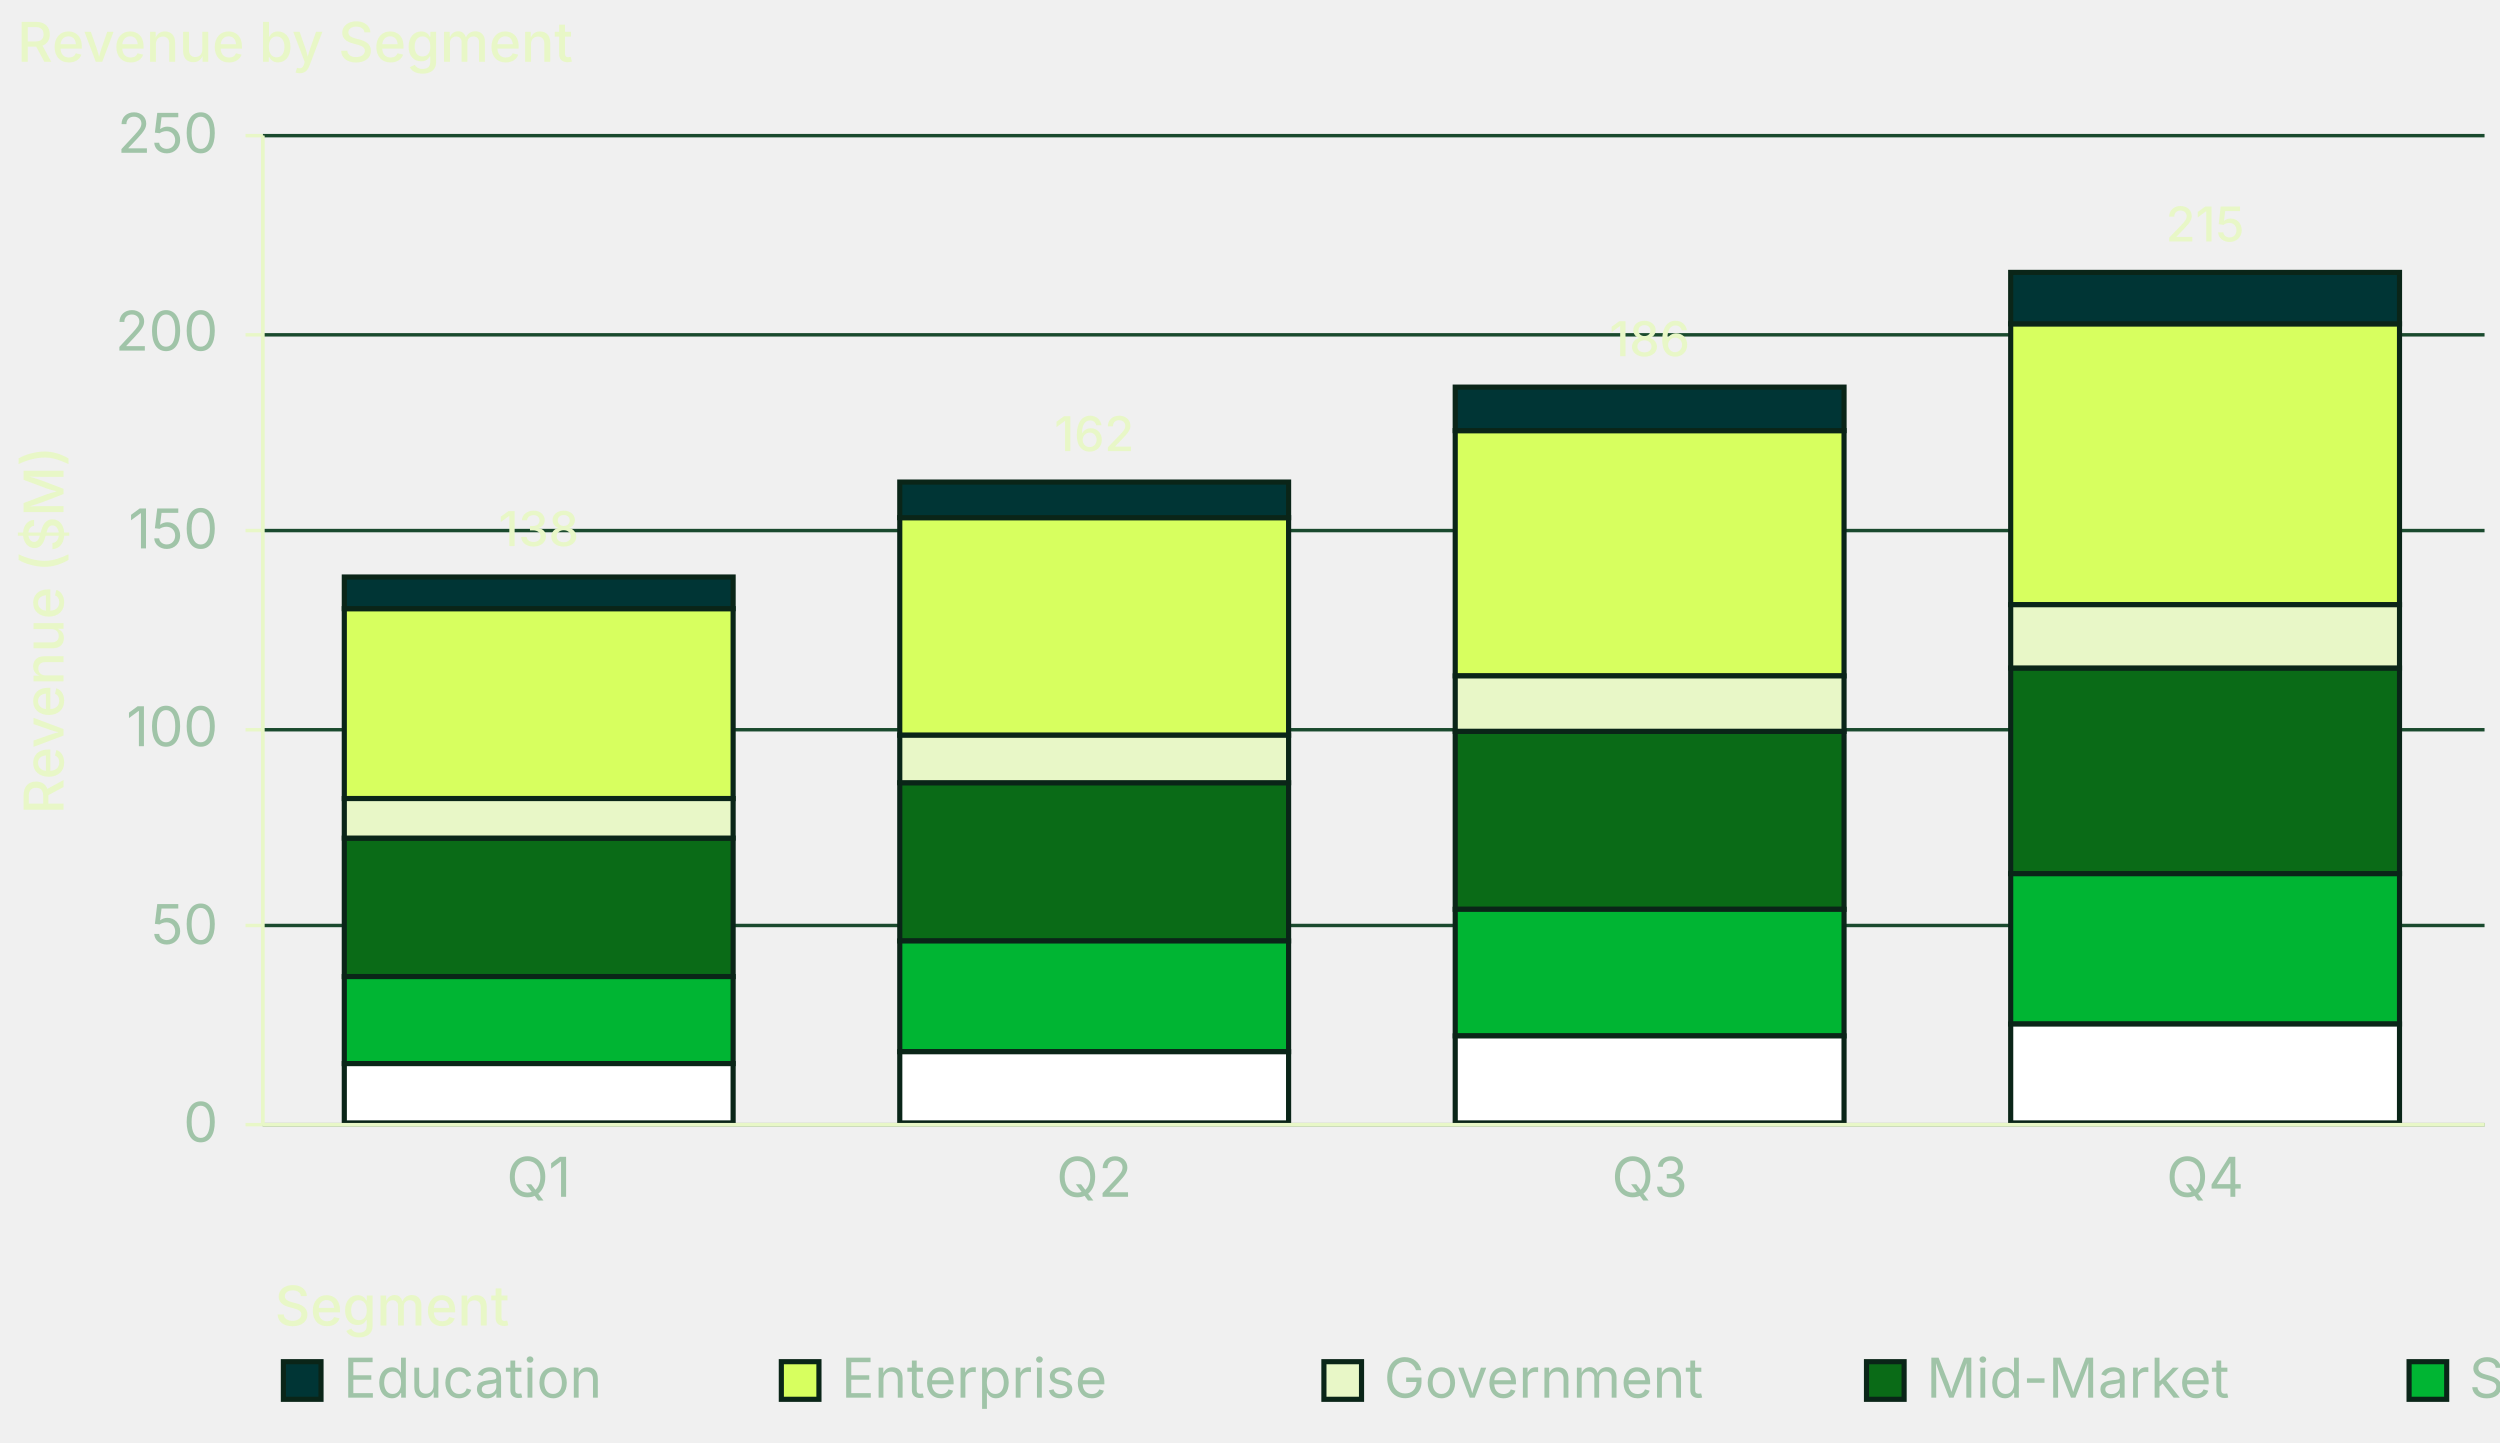
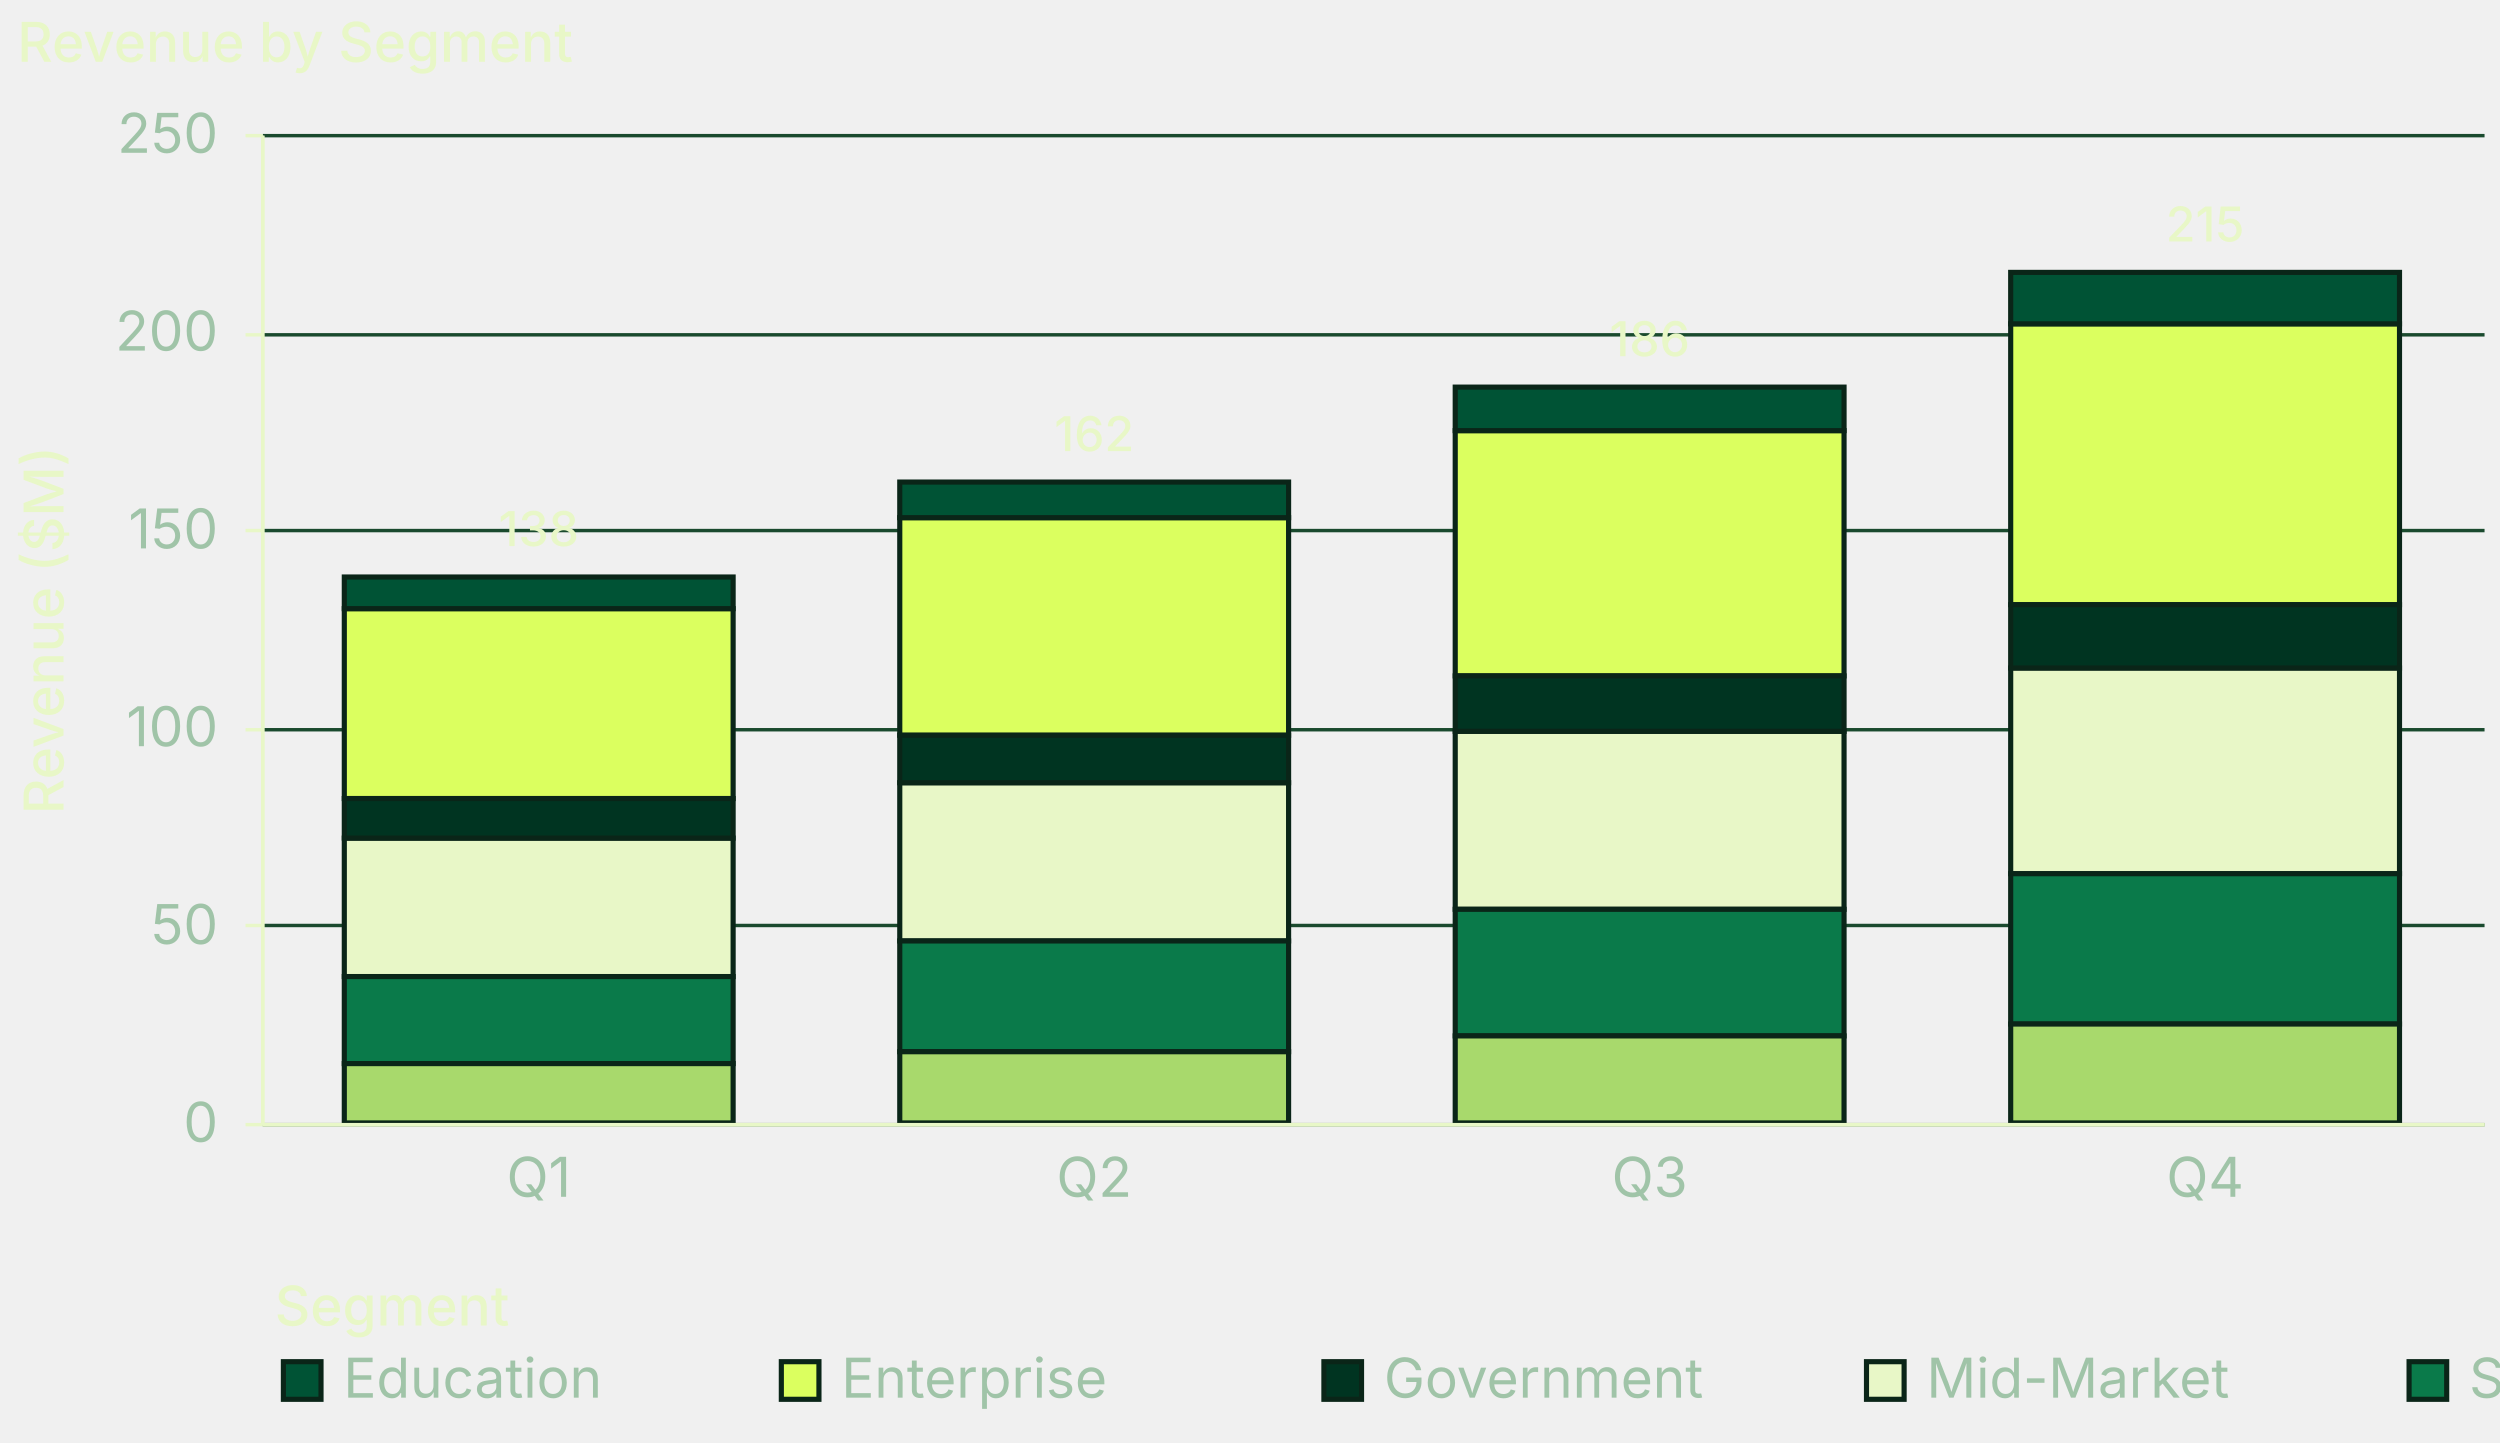
<svg xmlns="http://www.w3.org/2000/svg" version="1.1" class="marks" width="728" height="420" viewBox="0 0 728 420">
  <g fill="none" stroke-miterlimit="10" transform="translate(76,39)">
    <g class="mark-group role-frame root" role="graphics-object" aria-roledescription="group mark container">
      <g transform="translate(0,0)">
        <path class="background" aria-hidden="true" d="M0,0h647v288h-647Z" />
        <g>
          <g class="mark-group role-axis" aria-hidden="true">
            <g transform="translate(0.5,0.5)">
              <path class="background" aria-hidden="true" d="M0,0h0v0h0Z" pointer-events="none" />
              <g>
                <g class="mark-rule role-axis-grid" pointer-events="none">
                  <line transform="translate(0,288)" x2="647" y2="0" stroke="#1a4a2e" stroke-width="1" stroke-dasharray="" opacity="1" />
                  <line transform="translate(0,230)" x2="647" y2="0" stroke="#1a4a2e" stroke-width="1" stroke-dasharray="" opacity="1" />
                  <line transform="translate(0,173)" x2="647" y2="0" stroke="#1a4a2e" stroke-width="1" stroke-dasharray="" opacity="1" />
                  <line transform="translate(0,115)" x2="647" y2="0" stroke="#1a4a2e" stroke-width="1" stroke-dasharray="" opacity="1" />
                  <line transform="translate(0,58)" x2="647" y2="0" stroke="#1a4a2e" stroke-width="1" stroke-dasharray="" opacity="1" />
                  <line transform="translate(0,0)" x2="647" y2="0" stroke="#1a4a2e" stroke-width="1" stroke-dasharray="" opacity="1" />
                </g>
              </g>
              <path class="foreground" aria-hidden="true" d="" pointer-events="none" display="none" />
            </g>
          </g>
          <g class="mark-group role-axis" role="graphics-symbol" aria-roledescription="axis" aria-label="X-axis for a discrete scale with 4 values: Q1, Q2, Q3, Q4">
            <g transform="translate(0.5,288.5)">
              <path class="background" aria-hidden="true" d="M0,0h0v0h0Z" pointer-events="none" />
              <g>
                <g class="mark-text role-axis-label" pointer-events="none">
                  <text text-anchor="middle" transform="translate(80.375,21)" font-family="system-ui, -apple-system, sans-serif" font-size="16px" fill="#a0c4a8" opacity="1">Q1</text>
                  <text text-anchor="middle" transform="translate(242.125,21)" font-family="system-ui, -apple-system, sans-serif" font-size="16px" fill="#a0c4a8" opacity="1">Q2</text>
                  <text text-anchor="middle" transform="translate(403.875,21)" font-family="system-ui, -apple-system, sans-serif" font-size="16px" fill="#a0c4a8" opacity="1">Q3</text>
                  <text text-anchor="middle" transform="translate(565.625,21)" font-family="system-ui, -apple-system, sans-serif" font-size="16px" fill="#a0c4a8" opacity="1">Q4</text>
                </g>
                <g class="mark-rule role-axis-domain" pointer-events="none">
                  <line transform="translate(0,0)" x2="647" y2="0" stroke="#E8F7C7" stroke-width="1" opacity="1" />
                </g>
              </g>
              <path class="foreground" aria-hidden="true" d="" pointer-events="none" display="none" />
            </g>
          </g>
          <g class="mark-group role-axis" role="graphics-symbol" aria-roledescription="axis" aria-label="Y-axis titled 'Revenue ($M)' for a linear scale with values from 0 to 250">
            <g transform="translate(0.5,0.5)">
              <path class="background" aria-hidden="true" d="M0,0h0v0h0Z" pointer-events="none" />
              <g>
                <g class="mark-rule role-axis-tick" pointer-events="none">
                  <line transform="translate(0,288)" x2="-5" y2="0" stroke="#E8F7C7" stroke-width="1" opacity="1" />
                  <line transform="translate(0,230)" x2="-5" y2="0" stroke="#E8F7C7" stroke-width="1" opacity="1" />
                  <line transform="translate(0,173)" x2="-5" y2="0" stroke="#E8F7C7" stroke-width="1" opacity="1" />
                  <line transform="translate(0,115)" x2="-5" y2="0" stroke="#E8F7C7" stroke-width="1" opacity="1" />
                  <line transform="translate(0,58)" x2="-5" y2="0" stroke="#E8F7C7" stroke-width="1" opacity="1" />
                  <line transform="translate(0,0)" x2="-5" y2="0" stroke="#E8F7C7" stroke-width="1" opacity="1" />
                </g>
                <g class="mark-text role-axis-label" pointer-events="none">
                  <text text-anchor="end" transform="translate(-13,293)" font-family="system-ui, -apple-system, sans-serif" font-size="16px" fill="#a0c4a8" opacity="1">0</text>
                  <text text-anchor="end" transform="translate(-13,235.4)" font-family="system-ui, -apple-system, sans-serif" font-size="16px" fill="#a0c4a8" opacity="1">50</text>
                  <text text-anchor="end" transform="translate(-13,177.8)" font-family="system-ui, -apple-system, sans-serif" font-size="16px" fill="#a0c4a8" opacity="1">100</text>
                  <text text-anchor="end" transform="translate(-13,120.2)" font-family="system-ui, -apple-system, sans-serif" font-size="16px" fill="#a0c4a8" opacity="1">150</text>
                  <text text-anchor="end" transform="translate(-13,62.6)" font-family="system-ui, -apple-system, sans-serif" font-size="16px" fill="#a0c4a8" opacity="1">200</text>
                  <text text-anchor="end" transform="translate(-13,5)" font-family="system-ui, -apple-system, sans-serif" font-size="16px" fill="#a0c4a8" opacity="1">250</text>
                </g>
                <g class="mark-rule role-axis-domain" pointer-events="none">
                  <line transform="translate(0,288)" x2="0" y2="-288" stroke="#E8F7C7" stroke-width="1" opacity="1" />
                </g>
                <g class="mark-text role-axis-title" pointer-events="none">
                  <text text-anchor="middle" transform="translate(-55,144) rotate(-90) translate(0,-3)" font-family="system-ui, -apple-system, sans-serif" font-size="16px" font-weight="500" fill="#E8F7C7" opacity="1">Revenue ($M)</text>
                </g>
              </g>
              <path class="foreground" aria-hidden="true" d="" pointer-events="none" display="none" />
            </g>
          </g>
          <g class="mark-rect role-mark layer_0_marks" role="graphics-object" aria-roledescription="rect mark container">
-             <path aria-label="quarter: Q1; Revenue ($M): 48; Segment: Enterprise" role="graphics-symbol" aria-roledescription="bar" d="M24.262,138.24h113.225v55.296h-113.225Z" fill="#D7FF5F" stroke="#0a2518" stroke-width="1.5" />
-             <path aria-label="quarter: Q1; Revenue ($M): 35; Segment: Mid-Market" role="graphics-symbol" aria-roledescription="bar" d="M24.262,205.056h113.225v40.32h-113.225Z" fill="#0A6B17" stroke="#0a2518" stroke-width="1.5" />
-             <path aria-label="quarter: Q1; Revenue ($M): 22; Segment: SMB" role="graphics-symbol" aria-roledescription="bar" d="M24.262,245.376h113.225v25.344h-113.225Z" fill="#00B533" stroke="#0a2518" stroke-width="1.5" />
-             <path aria-label="quarter: Q1; Revenue ($M): 15; Segment: Startup" role="graphics-symbol" aria-roledescription="bar" d="M24.262,270.72h113.225v17.28h-113.225Z" fill="#FFFFFF" stroke="#0a2518" stroke-width="1.5" />
-             <path aria-label="quarter: Q1; Revenue ($M): 10; Segment: Government" role="graphics-symbol" aria-roledescription="bar" d="M24.262,193.536h113.225v11.52h-113.225Z" fill="#E8F7C7" stroke="#0a2518" stroke-width="1.5" />
-             <path aria-label="quarter: Q1; Revenue ($M): 8; Segment: Education" role="graphics-symbol" aria-roledescription="bar" d="M24.262,129.024h113.225v9.216h-113.225Z" fill="#003535" stroke="#0a2518" stroke-width="1.5" />
-             <path aria-label="quarter: Q2; Revenue ($M): 55; Segment: Enterprise" role="graphics-symbol" aria-roledescription="bar" d="M186.012,111.744h113.225v63.36h-113.225Z" fill="#D7FF5F" stroke="#0a2518" stroke-width="1.5" />
-             <path aria-label="quarter: Q2; Revenue ($M): 40; Segment: Mid-Market" role="graphics-symbol" aria-roledescription="bar" d="M186.012,188.928h113.225v46.08h-113.225Z" fill="#0A6B17" stroke="#0a2518" stroke-width="1.5" />
-             <path aria-label="quarter: Q2; Revenue ($M): 28; Segment: SMB" role="graphics-symbol" aria-roledescription="bar" d="M186.012,235.008h113.225v32.256h-113.225Z" fill="#00B533" stroke="#0a2518" stroke-width="1.5" />
-             <path aria-label="quarter: Q2; Revenue ($M): 18; Segment: Startup" role="graphics-symbol" aria-roledescription="bar" d="M186.012,267.264h113.225v20.736h-113.225Z" fill="#FFFFFF" stroke="#0a2518" stroke-width="1.5" />
-             <path aria-label="quarter: Q2; Revenue ($M): 12; Segment: Government" role="graphics-symbol" aria-roledescription="bar" d="M186.012,175.104h113.225v13.824h-113.225Z" fill="#E8F7C7" stroke="#0a2518" stroke-width="1.5" />
-             <path aria-label="quarter: Q2; Revenue ($M): 9; Segment: Education" role="graphics-symbol" aria-roledescription="bar" d="M186.012,101.376h113.225v10.368h-113.225Z" fill="#003535" stroke="#0a2518" stroke-width="1.5" />
-             <path aria-label="quarter: Q3; Revenue ($M): 62; Segment: Enterprise" role="graphics-symbol" aria-roledescription="bar" d="M347.762,86.4h113.225v71.424h-113.225Z" fill="#D7FF5F" stroke="#0a2518" stroke-width="1.5" />
-             <path aria-label="quarter: Q3; Revenue ($M): 45; Segment: Mid-Market" role="graphics-symbol" aria-roledescription="bar" d="M347.762,173.952h113.225v51.84h-113.225Z" fill="#0A6B17" stroke="#0a2518" stroke-width="1.5" />
-             <path aria-label="quarter: Q3; Revenue ($M): 32; Segment: SMB" role="graphics-symbol" aria-roledescription="bar" d="M347.762,225.792h113.225v36.864h-113.225Z" fill="#00B533" stroke="#0a2518" stroke-width="1.5" />
-             <path aria-label="quarter: Q3; Revenue ($M): 22; Segment: Startup" role="graphics-symbol" aria-roledescription="bar" d="M347.762,262.656h113.225v25.344h-113.225Z" fill="#FFFFFF" stroke="#0a2518" stroke-width="1.5" />
-             <path aria-label="quarter: Q3; Revenue ($M): 14; Segment: Government" role="graphics-symbol" aria-roledescription="bar" d="M347.762,157.824h113.225v16.128h-113.225Z" fill="#E8F7C7" stroke="#0a2518" stroke-width="1.5" />
-             <path aria-label="quarter: Q3; Revenue ($M): 11; Segment: Education" role="graphics-symbol" aria-roledescription="bar" d="M347.762,73.728h113.225v12.672h-113.225Z" fill="#003535" stroke="#0a2518" stroke-width="1.5" />
-             <path aria-label="quarter: Q4; Revenue ($M): 71; Segment: Enterprise" role="graphics-symbol" aria-roledescription="bar" d="M509.512,55.296h113.225v81.792h-113.225Z" fill="#D7FF5F" stroke="#0a2518" stroke-width="1.5" />
-             <path aria-label="quarter: Q4; Revenue ($M): 52; Segment: Mid-Market" role="graphics-symbol" aria-roledescription="bar" d="M509.512,155.52h113.225v59.904h-113.225Z" fill="#0A6B17" stroke="#0a2518" stroke-width="1.5" />
-             <path aria-label="quarter: Q4; Revenue ($M): 38; Segment: SMB" role="graphics-symbol" aria-roledescription="bar" d="M509.512,215.424h113.225v43.776h-113.225Z" fill="#00B533" stroke="#0a2518" stroke-width="1.5" />
-             <path aria-label="quarter: Q4; Revenue ($M): 25; Segment: Startup" role="graphics-symbol" aria-roledescription="bar" d="M509.512,259.2h113.225v28.8h-113.225Z" fill="#FFFFFF" stroke="#0a2518" stroke-width="1.5" />
-             <path aria-label="quarter: Q4; Revenue ($M): 16; Segment: Government" role="graphics-symbol" aria-roledescription="bar" d="M509.512,137.088h113.225v18.432h-113.225Z" fill="#E8F7C7" stroke="#0a2518" stroke-width="1.5" />
-             <path aria-label="quarter: Q4; Revenue ($M): 13; Segment: Education" role="graphics-symbol" aria-roledescription="bar" d="M509.512,40.32h113.225v14.976h-113.225Z" fill="#003535" stroke="#0a2518" stroke-width="1.5" />
+             <path aria-label="quarter: Q1; Revenue ($M): 48; Segment: Enterprise" role="graphics-symbol" aria-roledescription="bar" d="M24.262,138.24h113.225v55.296h-113.225Z" fill="#DBFF5F" stroke="#0a2518" stroke-width="1.5" />
+             <path aria-label="quarter: Q1; Revenue ($M): 35; Segment: Mid-Market" role="graphics-symbol" aria-roledescription="bar" d="M24.262,205.056h113.225v40.32h-113.225Z" fill="#E8F7C7" stroke="#0a2518" stroke-width="1.5" />
+             <path aria-label="quarter: Q1; Revenue ($M): 22; Segment: SMB" role="graphics-symbol" aria-roledescription="bar" d="M24.262,245.376h113.225v25.344h-113.225Z" fill="#0a7a4a" stroke="#0a2518" stroke-width="1.5" />
+             <path aria-label="quarter: Q1; Revenue ($M): 15; Segment: Startup" role="graphics-symbol" aria-roledescription="bar" d="M24.262,270.72h113.225v17.28h-113.225Z" fill="#a8d96c" stroke="#0a2518" stroke-width="1.5" />
+             <path aria-label="quarter: Q1; Revenue ($M): 10; Segment: Government" role="graphics-symbol" aria-roledescription="bar" d="M24.262,193.536h113.225v11.52h-113.225Z" fill="#003421" stroke="#0a2518" stroke-width="1.5" />
+             <path aria-label="quarter: Q1; Revenue ($M): 8; Segment: Education" role="graphics-symbol" aria-roledescription="bar" d="M24.262,129.024h113.225v9.216h-113.225Z" fill="#005335" stroke="#0a2518" stroke-width="1.5" />
+             <path aria-label="quarter: Q2; Revenue ($M): 55; Segment: Enterprise" role="graphics-symbol" aria-roledescription="bar" d="M186.012,111.744h113.225v63.36h-113.225Z" fill="#DBFF5F" stroke="#0a2518" stroke-width="1.5" />
+             <path aria-label="quarter: Q2; Revenue ($M): 40; Segment: Mid-Market" role="graphics-symbol" aria-roledescription="bar" d="M186.012,188.928h113.225v46.08h-113.225Z" fill="#E8F7C7" stroke="#0a2518" stroke-width="1.5" />
+             <path aria-label="quarter: Q2; Revenue ($M): 28; Segment: SMB" role="graphics-symbol" aria-roledescription="bar" d="M186.012,235.008h113.225v32.256h-113.225Z" fill="#0a7a4a" stroke="#0a2518" stroke-width="1.5" />
+             <path aria-label="quarter: Q2; Revenue ($M): 18; Segment: Startup" role="graphics-symbol" aria-roledescription="bar" d="M186.012,267.264h113.225v20.736h-113.225Z" fill="#a8d96c" stroke="#0a2518" stroke-width="1.5" />
+             <path aria-label="quarter: Q2; Revenue ($M): 12; Segment: Government" role="graphics-symbol" aria-roledescription="bar" d="M186.012,175.104h113.225v13.824h-113.225Z" fill="#003421" stroke="#0a2518" stroke-width="1.5" />
+             <path aria-label="quarter: Q2; Revenue ($M): 9; Segment: Education" role="graphics-symbol" aria-roledescription="bar" d="M186.012,101.376h113.225v10.368h-113.225Z" fill="#005335" stroke="#0a2518" stroke-width="1.5" />
+             <path aria-label="quarter: Q3; Revenue ($M): 62; Segment: Enterprise" role="graphics-symbol" aria-roledescription="bar" d="M347.762,86.4h113.225v71.424h-113.225Z" fill="#DBFF5F" stroke="#0a2518" stroke-width="1.5" />
+             <path aria-label="quarter: Q3; Revenue ($M): 45; Segment: Mid-Market" role="graphics-symbol" aria-roledescription="bar" d="M347.762,173.952h113.225v51.84h-113.225Z" fill="#E8F7C7" stroke="#0a2518" stroke-width="1.5" />
+             <path aria-label="quarter: Q3; Revenue ($M): 32; Segment: SMB" role="graphics-symbol" aria-roledescription="bar" d="M347.762,225.792h113.225v36.864h-113.225Z" fill="#0a7a4a" stroke="#0a2518" stroke-width="1.5" />
+             <path aria-label="quarter: Q3; Revenue ($M): 22; Segment: Startup" role="graphics-symbol" aria-roledescription="bar" d="M347.762,262.656h113.225v25.344h-113.225Z" fill="#a8d96c" stroke="#0a2518" stroke-width="1.5" />
+             <path aria-label="quarter: Q3; Revenue ($M): 14; Segment: Government" role="graphics-symbol" aria-roledescription="bar" d="M347.762,157.824h113.225v16.128h-113.225Z" fill="#003421" stroke="#0a2518" stroke-width="1.5" />
+             <path aria-label="quarter: Q3; Revenue ($M): 11; Segment: Education" role="graphics-symbol" aria-roledescription="bar" d="M347.762,73.728h113.225v12.672h-113.225Z" fill="#005335" stroke="#0a2518" stroke-width="1.5" />
+             <path aria-label="quarter: Q4; Revenue ($M): 71; Segment: Enterprise" role="graphics-symbol" aria-roledescription="bar" d="M509.512,55.296h113.225v81.792h-113.225Z" fill="#DBFF5F" stroke="#0a2518" stroke-width="1.5" />
+             <path aria-label="quarter: Q4; Revenue ($M): 52; Segment: Mid-Market" role="graphics-symbol" aria-roledescription="bar" d="M509.512,155.52h113.225v59.904h-113.225Z" fill="#E8F7C7" stroke="#0a2518" stroke-width="1.5" />
+             <path aria-label="quarter: Q4; Revenue ($M): 38; Segment: SMB" role="graphics-symbol" aria-roledescription="bar" d="M509.512,215.424h113.225v43.776h-113.225Z" fill="#0a7a4a" stroke="#0a2518" stroke-width="1.5" />
+             <path aria-label="quarter: Q4; Revenue ($M): 25; Segment: Startup" role="graphics-symbol" aria-roledescription="bar" d="M509.512,259.2h113.225v28.8h-113.225Z" fill="#a8d96c" stroke="#0a2518" stroke-width="1.5" />
+             <path aria-label="quarter: Q4; Revenue ($M): 16; Segment: Government" role="graphics-symbol" aria-roledescription="bar" d="M509.512,137.088h113.225v18.432h-113.225Z" fill="#003421" stroke="#0a2518" stroke-width="1.5" />
+             <path aria-label="quarter: Q4; Revenue ($M): 13; Segment: Education" role="graphics-symbol" aria-roledescription="bar" d="M509.512,40.32h113.225v14.976h-113.225Z" fill="#005335" stroke="#0a2518" stroke-width="1.5" />
          </g>
          <g class="mark-text role-mark layer_1_marks" role="graphics-object" aria-roledescription="text mark container">
            <text aria-label="quarter: Q1; Sum of revenue: 138" role="graphics-symbol" aria-roledescription="text mark" text-anchor="middle" transform="translate(80.875,120.024)" font-family="system-ui, -apple-system, sans-serif" font-size="14px" font-weight="500" fill="#E8F7C7">138</text>
            <text aria-label="quarter: Q2; Sum of revenue: 162" role="graphics-symbol" aria-roledescription="text mark" text-anchor="middle" transform="translate(242.625,92.376)" font-family="system-ui, -apple-system, sans-serif" font-size="14px" font-weight="500" fill="#E8F7C7">162</text>
            <text aria-label="quarter: Q3; Sum of revenue: 186" role="graphics-symbol" aria-roledescription="text mark" text-anchor="middle" transform="translate(404.375,64.728)" font-family="system-ui, -apple-system, sans-serif" font-size="14px" font-weight="500" fill="#E8F7C7">186</text>
            <text aria-label="quarter: Q4; Sum of revenue: 215" role="graphics-symbol" aria-roledescription="text mark" text-anchor="middle" transform="translate(566.125,31.32)" font-family="system-ui, -apple-system, sans-serif" font-size="14px" font-weight="500" fill="#E8F7C7">215</text>
          </g>
          <g class="mark-group role-legend" role="graphics-symbol" aria-roledescription="legend" aria-label="Symbol legend titled 'Segment' for fill color with 6 values: Education, Enterprise, Government, Mid-Market, SMB, Startup">
            <g transform="translate(0,330)">
              <path class="background" aria-hidden="true" d="M0.5,0.5h804v45h-804Z" pointer-events="none" />
              <g>
                <g class="mark-group role-legend-entry">
                  <g transform="translate(4,25)">
                    <path class="background" aria-hidden="true" d="M0,0h0v0h0Z" pointer-events="none" />
                    <g>
                      <g class="mark-group role-scope" role="graphics-object" aria-roledescription="group mark container">
                        <g transform="translate(0,0)">
                          <path class="background" aria-hidden="true" d="M0,0h135v16h-135Z" pointer-events="none" opacity="1" />
                          <g>
                            <g class="mark-symbol role-legend-symbol" pointer-events="none">
-                               <path transform="translate(8,8)" d="M-5.477,-5.477h10.954v10.954h-10.954Z" fill="#003535" stroke="#0a2518" stroke-width="1.5" opacity="1" />
+                               <path transform="translate(8,8)" d="M-5.477,-5.477h10.954v10.954h-10.954Z" fill="#005335" stroke="#0a2518" stroke-width="1.5" opacity="1" />
                            </g>
                            <g class="mark-text role-legend-label" pointer-events="none">
                              <text text-anchor="start" transform="translate(20,13)" font-family="system-ui, -apple-system, sans-serif" font-size="16px" fill="#a0c4a8" opacity="1">Education</text>
                            </g>
                          </g>
                          <path class="foreground" aria-hidden="true" d="" pointer-events="none" display="none" />
                        </g>
                        <g transform="translate(145,0)">
                          <path class="background" aria-hidden="true" d="M0,0h148v16h-148Z" pointer-events="none" opacity="1" />
                          <g>
                            <g class="mark-symbol role-legend-symbol" pointer-events="none">
-                               <path transform="translate(8,8)" d="M-5.477,-5.477h10.954v10.954h-10.954Z" fill="#D7FF5F" stroke="#0a2518" stroke-width="1.5" opacity="1" />
+                               <path transform="translate(8,8)" d="M-5.477,-5.477h10.954v10.954h-10.954Z" fill="#DBFF5F" stroke="#0a2518" stroke-width="1.5" opacity="1" />
                            </g>
                            <g class="mark-text role-legend-label" pointer-events="none">
                              <text text-anchor="start" transform="translate(20,13)" font-family="system-ui, -apple-system, sans-serif" font-size="16px" fill="#a0c4a8" opacity="1">Enterprise</text>
                            </g>
                          </g>
                          <path class="foreground" aria-hidden="true" d="" pointer-events="none" display="none" />
                        </g>
                        <g transform="translate(303,0)">
                          <path class="background" aria-hidden="true" d="M0,0h148v16h-148Z" pointer-events="none" opacity="1" />
                          <g>
                            <g class="mark-symbol role-legend-symbol" pointer-events="none">
-                               <path transform="translate(8,8)" d="M-5.477,-5.477h10.954v10.954h-10.954Z" fill="#E8F7C7" stroke="#0a2518" stroke-width="1.5" opacity="1" />
+                               <path transform="translate(8,8)" d="M-5.477,-5.477h10.954v10.954h-10.954Z" fill="#003421" stroke="#0a2518" stroke-width="1.5" opacity="1" />
                            </g>
                            <g class="mark-text role-legend-label" pointer-events="none">
                              <text text-anchor="start" transform="translate(20,13)" font-family="system-ui, -apple-system, sans-serif" font-size="16px" fill="#a0c4a8" opacity="1">Government</text>
                            </g>
                          </g>
                          <path class="foreground" aria-hidden="true" d="" pointer-events="none" display="none" />
                        </g>
                        <g transform="translate(461,0)">
                          <path class="background" aria-hidden="true" d="M0,0h148v16h-148Z" pointer-events="none" opacity="1" />
                          <g>
                            <g class="mark-symbol role-legend-symbol" pointer-events="none">
-                               <path transform="translate(8,8)" d="M-5.477,-5.477h10.954v10.954h-10.954Z" fill="#0A6B17" stroke="#0a2518" stroke-width="1.5" opacity="1" />
+                               <path transform="translate(8,8)" d="M-5.477,-5.477h10.954v10.954h-10.954Z" fill="#E8F7C7" stroke="#0a2518" stroke-width="1.5" opacity="1" />
                            </g>
                            <g class="mark-text role-legend-label" pointer-events="none">
                              <text text-anchor="start" transform="translate(20,13)" font-family="system-ui, -apple-system, sans-serif" font-size="16px" fill="#a0c4a8" opacity="1">Mid-Market</text>
                            </g>
                          </g>
                          <path class="foreground" aria-hidden="true" d="" pointer-events="none" display="none" />
                        </g>
                        <g transform="translate(619,0)">
                          <path class="background" aria-hidden="true" d="M0,0h58v16h-58Z" pointer-events="none" opacity="1" />
                          <g>
                            <g class="mark-symbol role-legend-symbol" pointer-events="none">
-                               <path transform="translate(8,8)" d="M-5.477,-5.477h10.954v10.954h-10.954Z" fill="#00B533" stroke="#0a2518" stroke-width="1.5" opacity="1" />
+                               <path transform="translate(8,8)" d="M-5.477,-5.477h10.954v10.954h-10.954Z" fill="#0a7a4a" stroke="#0a2518" stroke-width="1.5" opacity="1" />
                            </g>
                            <g class="mark-text role-legend-label" pointer-events="none">
                              <text text-anchor="start" transform="translate(20,13)" font-family="system-ui, -apple-system, sans-serif" font-size="16px" fill="#a0c4a8" opacity="1">SMB</text>
                            </g>
                          </g>
                          <path class="foreground" aria-hidden="true" d="" pointer-events="none" display="none" />
                        </g>
                        <g transform="translate(687,0)">
                          <path class="background" aria-hidden="true" d="M0,0h109v16h-109Z" pointer-events="none" opacity="1" />
                          <g>
                            <g class="mark-symbol role-legend-symbol" pointer-events="none">
-                               <path transform="translate(8,8)" d="M-5.477,-5.477h10.954v10.954h-10.954Z" fill="#FFFFFF" stroke="#0a2518" stroke-width="1.5" opacity="1" />
+                               <path transform="translate(8,8)" d="M-5.477,-5.477h10.954v10.954h-10.954Z" fill="#a8d96c" stroke="#0a2518" stroke-width="1.5" opacity="1" />
                            </g>
                            <g class="mark-text role-legend-label" pointer-events="none">
                              <text text-anchor="start" transform="translate(20,13)" font-family="system-ui, -apple-system, sans-serif" font-size="16px" fill="#a0c4a8" opacity="1">Startup</text>
                            </g>
                          </g>
                          <path class="foreground" aria-hidden="true" d="" pointer-events="none" display="none" />
                        </g>
                      </g>
                    </g>
                    <path class="foreground" aria-hidden="true" d="" pointer-events="none" display="none" />
                  </g>
                </g>
                <g class="mark-text role-legend-title" pointer-events="none">
                  <text text-anchor="start" transform="translate(4,17)" font-family="system-ui, -apple-system, sans-serif" font-size="16px" font-weight="500" fill="#E8F7C7" opacity="1">Segment</text>
                </g>
              </g>
              <path class="foreground" aria-hidden="true" d="" pointer-events="none" display="none" />
            </g>
          </g>
          <g class="axis-domain-overlay">
            <g transform="translate(0.5,288.5)">
              <g class="mark-rule role-axis-domain" pointer-events="none">
                <line transform="translate(0,0)" x2="647" y2="0" stroke="#E8F7C7" stroke-width="1" opacity="1" />
              </g>
            </g>
            <g transform="translate(0.5,0.5)">
              <g class="mark-rule role-axis-domain" pointer-events="none">
                <line transform="translate(0,288)" x2="0" y2="-288" stroke="#E8F7C7" stroke-width="1" opacity="1" />
              </g>
            </g>
          </g>
          <g class="mark-group role-title">
            <g transform="translate(-71,-34)">
              <path class="background" aria-hidden="true" d="M0,0h0v0h0Z" pointer-events="none" />
              <g>
                <g class="mark-text role-title-text" role="graphics-symbol" aria-roledescription="title" aria-label="Title text 'Revenue by Segment'" pointer-events="none">
                  <text text-anchor="start" transform="translate(0,13)" font-family="system-ui, -apple-system, sans-serif" font-size="16px" font-weight="500" fill="#E8F7C7" opacity="1">Revenue by Segment</text>
                </g>
              </g>
              <path class="foreground" aria-hidden="true" d="" pointer-events="none" display="none" />
            </g>
          </g>
        </g>
        <path class="foreground" aria-hidden="true" d="" display="none" />
      </g>
    </g>
  </g>
</svg>
